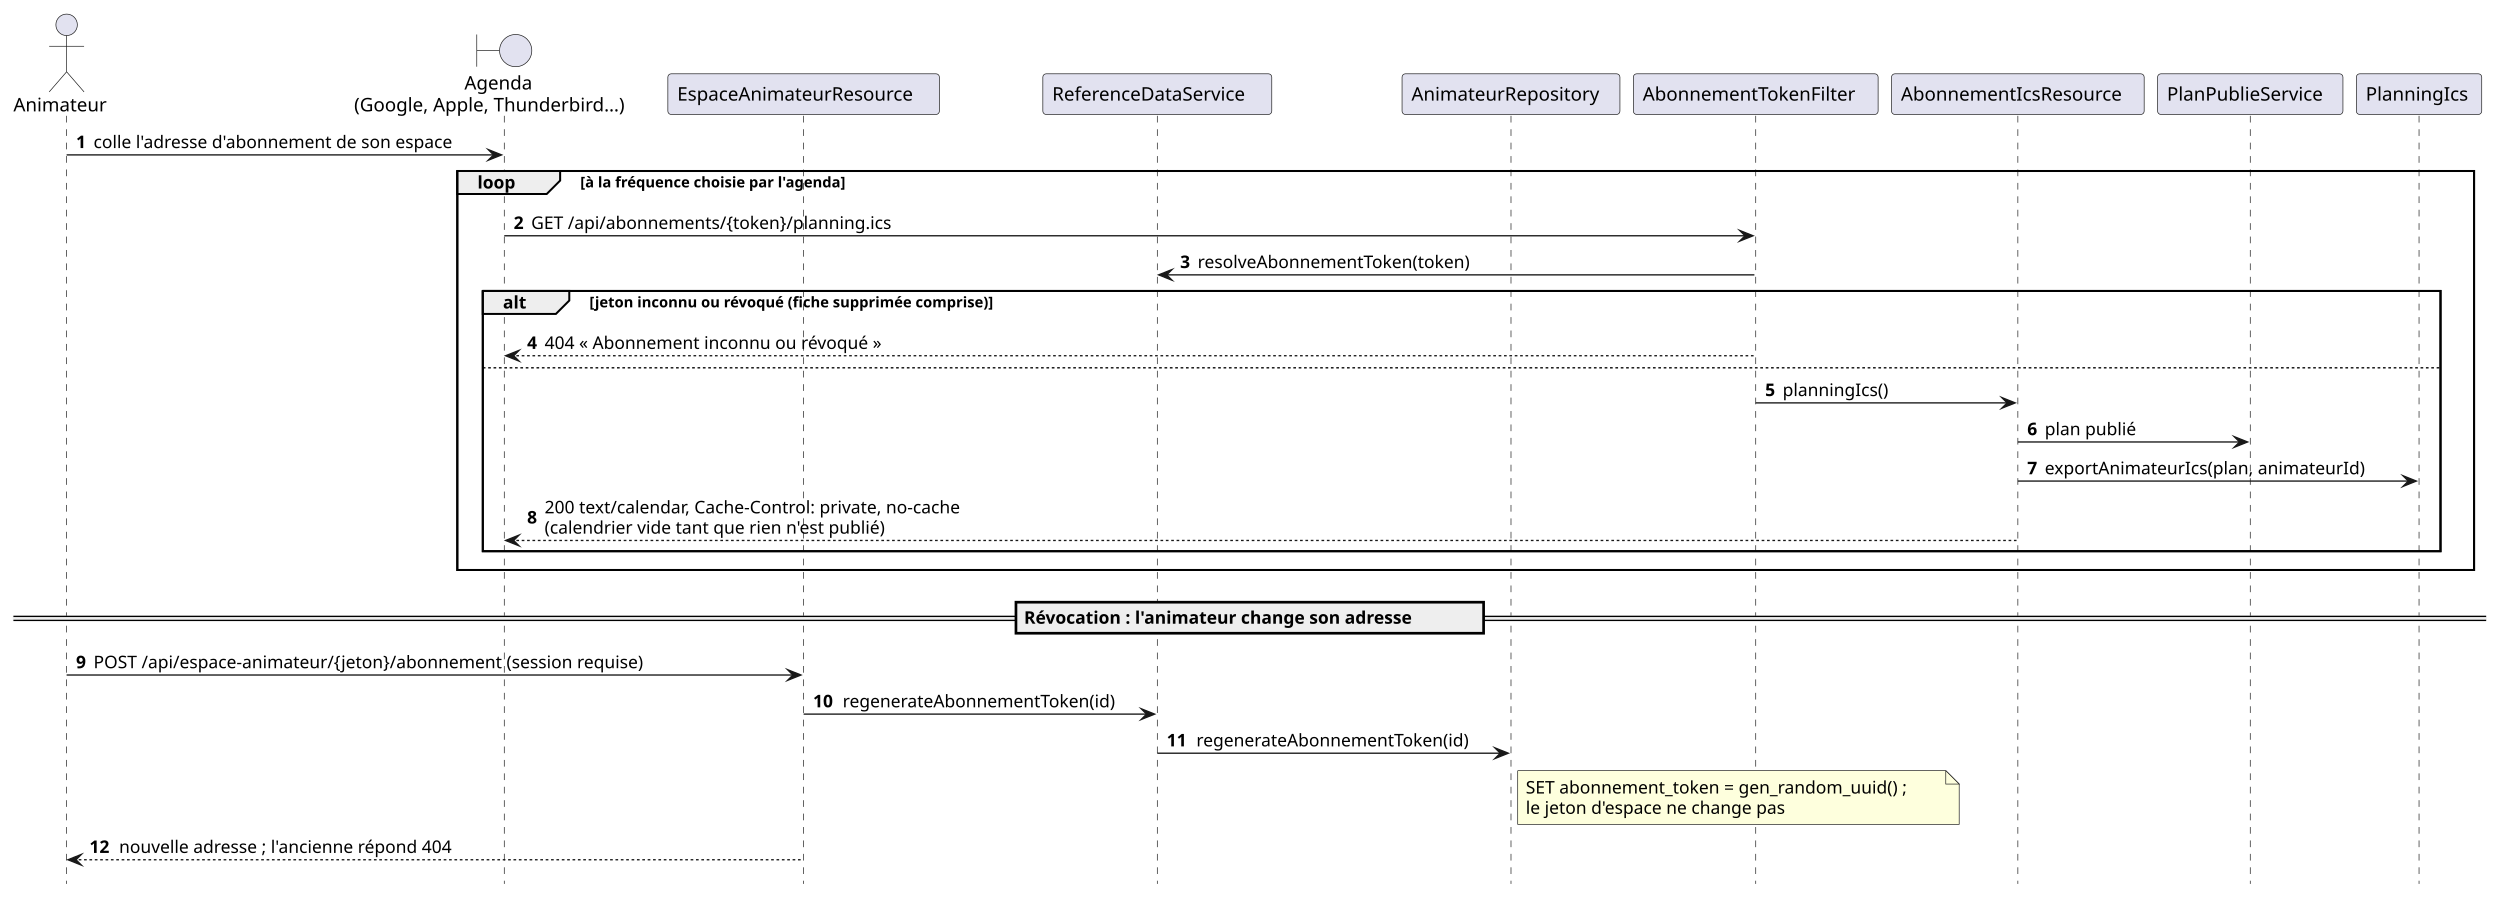
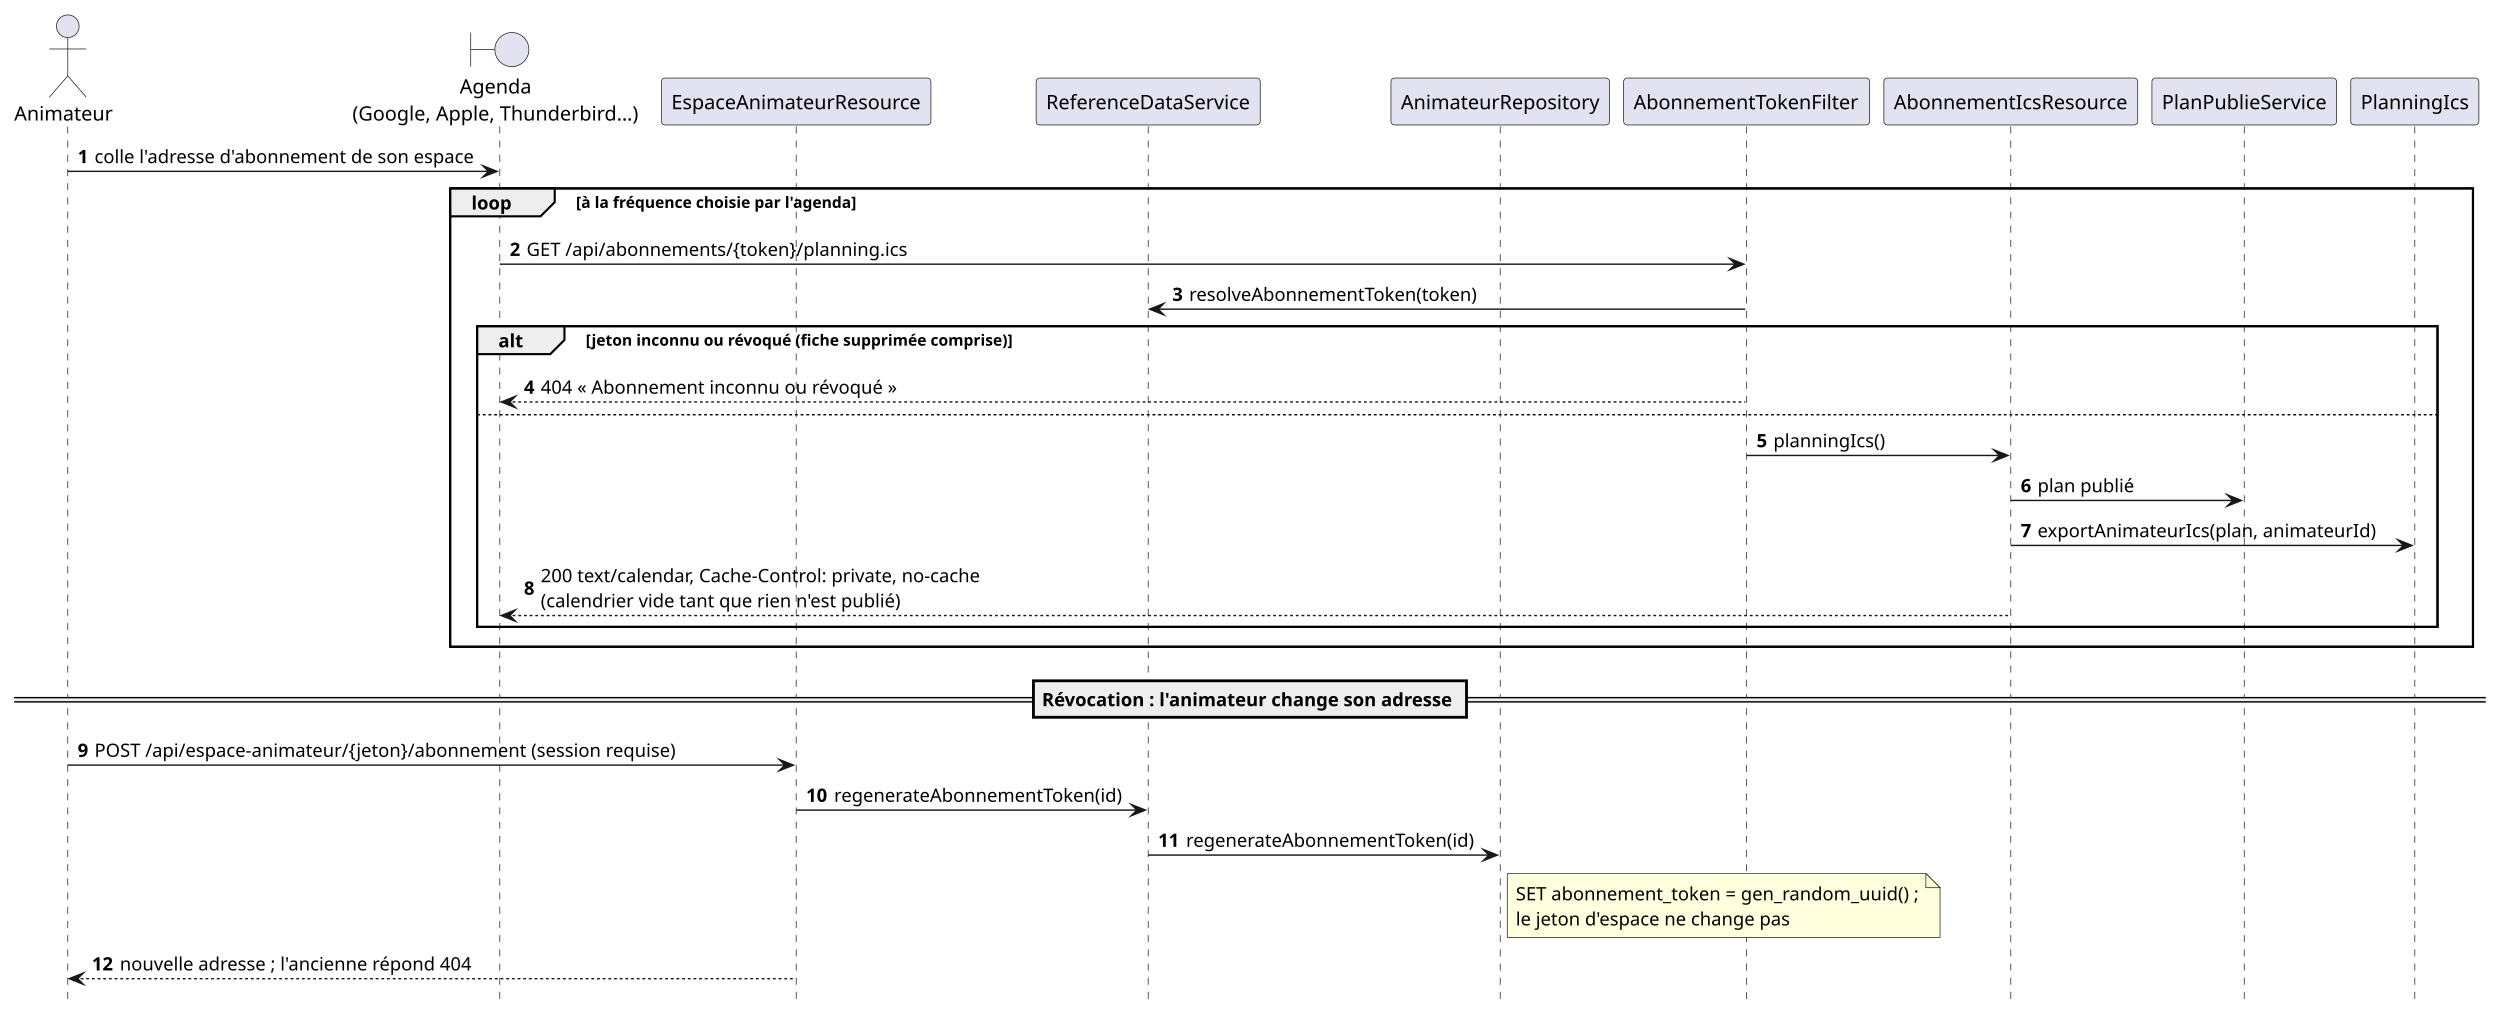
- <svg xmlns="http://www.w3.org/2000/svg" version="1.1" data-diagram-type="SEQUENCE" style="width:1863px;height:669px;background:#FFFFFF;" width="1863px" height="669px" viewBox="0 0 1863 669" zoomAndPan="magnify" preserveAspectRatio="none" contentStyleType="text/css">
+ <svg xmlns="http://www.w3.org/2000/svg" version="1.1" data-diagram-type="SEQUENCE" style="width:1762px;height:718px;background:#FFFFFF;" width="1762px" height="718px" viewBox="0 0 1762 718" zoomAndPan="magnify" preserveAspectRatio="none" contentStyleType="text/css">
  <defs />
  <g font-family="sans-serif" lengthAdjust="spacing">
-     <rect x="340.787" y="127.43" width="1502.883" height="297.328" fill="none" style="stroke:#000;stroke-width:1.5;" />
-     <rect x="359.787" y="216.828" width="1458.883" height="193.93" fill="none" style="stroke:#000;stroke-width:1.5;" />
-     <g>
-       <rect x="46.144" y="86.297" width="8" height="572.391" fill="#000" fill-opacity="0" />
-       <line x1="49.644" y1="86.297" x2="49.644" y2="658.688" style="stroke:#181818;stroke-width:0.5;stroke-dasharray:5,5;" />
+     <rect x="317.269" y="132.774" width="1425.69" height="323.06" fill="none" style="stroke:#000;stroke-width:1.5;" />
+     <rect x="336.269" y="229.892" width="1381.69" height="211.942" fill="none" style="stroke:#000;stroke-width:1.5;" />
+     <g class="participant-lifeline" data-qualified-name="animateur" data-entity-uid="part1" id="part1-lifeline" data-source-line="9">
+       <g>
+         <rect x="44.269" y="89.068" width="8" height="618.708" fill="#000" fill-opacity="0" />
+         <line x1="47.769" y1="89.068" x2="47.769" y2="707.776" style="stroke:#181818;stroke-width:0.5;stroke-dasharray:5,5;" />
+       </g>
    </g>
-     <g>
-       <rect x="372.287" y="86.297" width="8" height="572.391" fill="#000" fill-opacity="0" />
-       <line x1="375.787" y1="86.297" x2="375.787" y2="658.688" style="stroke:#181818;stroke-width:0.5;stroke-dasharray:5,5;" />
+     <g class="participant-lifeline" data-qualified-name="agenda" data-entity-uid="part2" id="part2-lifeline" data-source-line="10">
+       <g>
+         <rect x="348.769" y="89.068" width="8" height="618.708" fill="#000" fill-opacity="0" />
+         <line x1="352.269" y1="89.068" x2="352.269" y2="707.776" style="stroke:#181818;stroke-width:0.5;stroke-dasharray:5,5;" />
+       </g>
    </g>
-     <g>
-       <rect x="595.355" y="86.297" width="8" height="572.391" fill="#000" fill-opacity="0" />
-       <line x1="598.855" y1="86.297" x2="598.855" y2="658.688" style="stroke:#181818;stroke-width:0.5;stroke-dasharray:5,5;" />
+     <g class="participant-lifeline" data-qualified-name="espace" data-entity-uid="part3" id="part3-lifeline" data-source-line="11">
+       <g>
+         <rect x="557.65" y="89.068" width="8" height="618.708" fill="#000" fill-opacity="0" />
+         <line x1="561.15" y1="89.068" x2="561.15" y2="707.776" style="stroke:#181818;stroke-width:0.5;stroke-dasharray:5,5;" />
+       </g>
    </g>
-     <g>
-       <rect x="858.923" y="86.297" width="8" height="572.391" fill="#000" fill-opacity="0" />
-       <line x1="862.423" y1="86.297" x2="862.423" y2="658.688" style="stroke:#181818;stroke-width:0.5;stroke-dasharray:5,5;" />
+     <g class="participant-lifeline" data-qualified-name="referentiel" data-entity-uid="part4" id="part4-lifeline" data-source-line="12">
+       <g>
+         <rect x="805.746" y="89.068" width="8" height="618.708" fill="#000" fill-opacity="0" />
+         <line x1="809.246" y1="89.068" x2="809.246" y2="707.776" style="stroke:#181818;stroke-width:0.5;stroke-dasharray:5,5;" />
+       </g>
    </g>
-     <g>
-       <rect x="1122.491" y="86.297" width="8" height="572.391" fill="#000" fill-opacity="0" />
-       <line x1="1125.991" y1="86.297" x2="1125.991" y2="658.688" style="stroke:#181818;stroke-width:0.5;stroke-dasharray:5,5;" />
+     <g class="participant-lifeline" data-qualified-name="depot" data-entity-uid="part5" id="part5-lifeline" data-source-line="13">
+       <g>
+         <rect x="1053.843" y="89.068" width="8" height="618.708" fill="#000" fill-opacity="0" />
+         <line x1="1057.343" y1="89.068" x2="1057.343" y2="707.776" style="stroke:#181818;stroke-width:0.5;stroke-dasharray:5,5;" />
+       </g>
    </g>
-     <g>
-       <rect x="1304.873" y="86.297" width="8" height="572.391" fill="#000" fill-opacity="0" />
-       <line x1="1308.373" y1="86.297" x2="1308.373" y2="658.688" style="stroke:#181818;stroke-width:0.5;stroke-dasharray:5,5;" />
+     <g class="participant-lifeline" data-qualified-name="filtre" data-entity-uid="part6" id="part6-lifeline" data-source-line="14">
+       <g>
+         <rect x="1227.544" y="89.068" width="8" height="618.708" fill="#000" fill-opacity="0" />
+         <line x1="1231.044" y1="89.068" x2="1231.044" y2="707.776" style="stroke:#181818;stroke-width:0.5;stroke-dasharray:5,5;" />
+       </g>
    </g>
-     <g>
-       <rect x="1500.206" y="86.297" width="8" height="572.391" fill="#000" fill-opacity="0" />
-       <line x1="1503.706" y1="86.297" x2="1503.706" y2="658.688" style="stroke:#181818;stroke-width:0.5;stroke-dasharray:5,5;" />
+     <g class="participant-lifeline" data-qualified-name="ics" data-entity-uid="part7" id="part7-lifeline" data-source-line="15">
+       <g>
+         <rect x="1413.713" y="89.068" width="8" height="618.708" fill="#000" fill-opacity="0" />
+         <line x1="1417.213" y1="89.068" x2="1417.213" y2="707.776" style="stroke:#181818;stroke-width:0.5;stroke-dasharray:5,5;" />
+       </g>
    </g>
-     <g>
-       <rect x="1673.396" y="86.297" width="8" height="572.391" fill="#000" fill-opacity="0" />
-       <line x1="1676.896" y1="86.297" x2="1676.896" y2="658.688" style="stroke:#181818;stroke-width:0.5;stroke-dasharray:5,5;" />
+     <g class="participant-lifeline" data-qualified-name="publie" data-entity-uid="part8" id="part8-lifeline" data-source-line="16">
+       <g>
+         <rect x="1578.244" y="89.068" width="8" height="618.708" fill="#000" fill-opacity="0" />
+         <line x1="1581.744" y1="89.068" x2="1581.744" y2="707.776" style="stroke:#181818;stroke-width:0.5;stroke-dasharray:5,5;" />
+       </g>
    </g>
-     <g>
-       <rect x="1799.17" y="86.297" width="8" height="572.391" fill="#000" fill-opacity="0" />
-       <line x1="1802.67" y1="86.297" x2="1802.67" y2="658.688" style="stroke:#181818;stroke-width:0.5;stroke-dasharray:5,5;" />
+     <g class="participant-lifeline" data-qualified-name="calendrier" data-entity-uid="part9" id="part9-lifeline" data-source-line="17">
+       <g>
+         <rect x="1698.459" y="89.068" width="8" height="618.708" fill="#000" fill-opacity="0" />
+         <line x1="1701.959" y1="89.068" x2="1701.959" y2="707.776" style="stroke:#181818;stroke-width:0.5;stroke-dasharray:5,5;" />
+       </g>
    </g>
-     <text x="10" y="82.995" fill="#000" font-size="14" textLength="73.288">Animateur</text>
-     <ellipse cx="49.644" cy="18.5" rx="8" ry="8" fill="#E2E2F0" style="stroke:#181818;stroke-width:0.5;" />
-     <path d="M49.644,26.5 L49.644,53.5 M36.644,34.5 L62.644,34.5 M49.644,53.5 L36.644,68.5 M49.644,53.5 L62.644,68.5" style="stroke:#181818;stroke-width:0.5;" fill="none" />
-     <text x="346.079" y="66.698" fill="#000" font-size="14" textLength="53.416">Agenda</text>
-     <text x="263.891" y="82.995" fill="#000" font-size="14" textLength="217.793">(Google, Apple, Thunderbird…)</text>
-     <path d="M355.287,25.703 L355.287,49.703 M355.287,37.703 L372.287,37.703" style="stroke:#181818;stroke-width:0.5;" fill="none" />
-     <ellipse cx="384.287" cy="37.703" rx="12" ry="12" fill="#E2E2F0" style="stroke:#181818;stroke-width:0.5;" />
-     <rect x="497.684" y="55" width="202.344" height="30.297" fill="#E2E2F0" style="stroke:#181818;stroke-width:0.5;" rx="2.5" ry="2.5" />
-     <text x="504.684" y="74.995" fill="#000" font-size="14" textLength="188.344">EspaceAnimateurResource</text>
-     <rect x="777.121" y="55" width="170.604" height="30.297" fill="#E2E2F0" style="stroke:#181818;stroke-width:0.5;" rx="2.5" ry="2.5" />
-     <text x="784.121" y="74.995" fill="#000" font-size="14" textLength="156.604">ReferenceDataService</text>
-     <rect x="1044.811" y="55" width="162.36" height="30.297" fill="#E2E2F0" style="stroke:#181818;stroke-width:0.5;" rx="2.5" ry="2.5" />
-     <text x="1051.811" y="74.995" fill="#000" font-size="14" textLength="148.36">AnimateurRepository</text>
-     <rect x="1217.171" y="55" width="182.403" height="30.297" fill="#E2E2F0" style="stroke:#181818;stroke-width:0.5;" rx="2.5" ry="2.5" />
-     <text x="1224.171" y="74.995" fill="#000" font-size="14" textLength="168.403">AbonnementTokenFilter</text>
-     <rect x="1409.575" y="55" width="188.262" height="30.297" fill="#E2E2F0" style="stroke:#181818;stroke-width:0.5;" rx="2.5" ry="2.5" />
-     <text x="1416.575" y="74.995" fill="#000" font-size="14" textLength="174.262">AbonnementIcsResource</text>
-     <rect x="1607.836" y="55" width="138.12" height="30.297" fill="#E2E2F0" style="stroke:#181818;stroke-width:0.5;" rx="2.5" ry="2.5" />
-     <text x="1614.836" y="74.995" fill="#000" font-size="14" textLength="124.12">PlanPublieService</text>
-     <rect x="1755.957" y="55" width="93.427" height="30.297" fill="#E2E2F0" style="stroke:#181818;stroke-width:0.5;" rx="2.5" ry="2.5" />
-     <text x="1762.957" y="74.995" fill="#000" font-size="14" textLength="79.427">PlanningIcs</text>
-     <polygon points="363.787,111.43,373.787,115.43,363.787,119.43,367.787,115.43" fill="#181818" style="stroke:#181818;stroke-width:1;stroke-linejoin:miter;stroke-miterlimit:10;" />
-     <line x1="49.644" y1="115.43" x2="369.787" y2="115.43" style="stroke:#181818;stroke-width:1;" />
-     <text x="56.644" y="110.364" fill="#000" font-size="13" font-weight="700">1</text>
-     <text x="69.689" y="110.364" fill="#000" font-size="13" textLength="289.098">colle l'adresse d'abonnement de son espace</text>
-     <path d="M340.787,127.43 L417.411,127.43 L417.411,134.563 L407.411,144.563 L340.787,144.563 L340.787,127.43" style="stroke:#000;stroke-width:1.5;" fill="#EEE" />
-     <rect x="340.787" y="127.43" width="1502.883" height="297.328" fill="none" style="stroke:#000;stroke-width:1.5;" />
-     <text x="355.787" y="140.497" fill="#000" font-size="13" textLength="31.624" font-weight="700">loop</text>
-     <text x="432.411" y="139.64" fill="#000" font-size="11" textLength="227.67" font-weight="700">[à la fréquence choisie par l'agenda]</text>
-     <polygon points="1296.373,171.695,1306.373,175.695,1296.373,179.695,1300.373,175.695" fill="#181818" style="stroke:#181818;stroke-width:1;stroke-linejoin:miter;stroke-miterlimit:10;" />
-     <line x1="375.787" y1="175.695" x2="1302.373" y2="175.695" style="stroke:#181818;stroke-width:1;" />
-     <text x="382.787" y="170.629" fill="#000" font-size="13" font-weight="700">2</text>
-     <text x="395.833" y="170.629" fill="#000" font-size="13" textLength="288.564">GET /api/abonnements/{token}/planning.ics</text>
-     <polygon points="873.423,200.828,863.423,204.828,873.423,208.828,869.423,204.828" fill="#181818" style="stroke:#181818;stroke-width:1;stroke-linejoin:miter;stroke-miterlimit:10;" />
-     <line x1="867.423" y1="204.828" x2="1307.373" y2="204.828" style="stroke:#181818;stroke-width:1;" />
-     <text x="879.423" y="199.762" fill="#000" font-size="13" font-weight="700">3</text>
-     <text x="892.469" y="199.762" fill="#000" font-size="13" textLength="217.566">resolveAbonnementToken(token)</text>
-     <path d="M359.787,216.828 L424.23,216.828 L424.23,223.961 L414.23,233.961 L359.787,233.961 L359.787,216.828" style="stroke:#000;stroke-width:1.5;" fill="#EEE" />
-     <rect x="359.787" y="216.828" width="1458.883" height="193.93" fill="none" style="stroke:#000;stroke-width:1.5;" />
-     <text x="374.787" y="229.895" fill="#000" font-size="13" textLength="19.443" font-weight="700">alt</text>
-     <text x="439.23" y="229.039" fill="#000" font-size="11" textLength="342.993" font-weight="700">[jeton inconnu ou révoqué (fiche supprimée comprise)]</text>
-     <polygon points="386.787,261.094,376.787,265.094,386.787,269.094,382.787,265.094" fill="#181818" style="stroke:#181818;stroke-width:1;stroke-linejoin:miter;stroke-miterlimit:10;" />
-     <line x1="380.787" y1="265.094" x2="1307.373" y2="265.094" style="stroke:#181818;stroke-width:1;stroke-dasharray:2,2;" />
-     <text x="392.787" y="260.028" fill="#000" font-size="13" font-weight="700">4</text>
-     <text x="405.833" y="260.028" fill="#000" font-size="13" textLength="270.429">404 « Abonnement inconnu ou révoqué »</text>
-     <line x1="359.787" y1="274.094" x2="1818.67" y2="274.094" style="stroke:#000;stroke-width:1;stroke-dasharray:2,2;" />
-     <polygon points="1491.706,296.227,1501.706,300.227,1491.706,304.227,1495.706,300.227" fill="#181818" style="stroke:#181818;stroke-width:1;stroke-linejoin:miter;stroke-miterlimit:10;" />
-     <line x1="1308.373" y1="300.227" x2="1497.706" y2="300.227" style="stroke:#181818;stroke-width:1;" />
-     <text x="1315.373" y="295.161" fill="#000" font-size="13" font-weight="700">5</text>
-     <text x="1328.418" y="295.161" fill="#000" font-size="13" textLength="84.31">planningIcs()</text>
-     <polygon points="1664.896,325.359,1674.896,329.359,1664.896,333.359,1668.896,329.359" fill="#181818" style="stroke:#181818;stroke-width:1;stroke-linejoin:miter;stroke-miterlimit:10;" />
-     <line x1="1503.706" y1="329.359" x2="1670.896" y2="329.359" style="stroke:#181818;stroke-width:1;" />
-     <text x="1510.706" y="324.293" fill="#000" font-size="13" font-weight="700">6</text>
-     <text x="1523.751" y="324.293" fill="#000" font-size="13" textLength="72.167">plan publié</text>
-     <polygon points="1790.67,354.492,1800.67,358.492,1790.67,362.492,1794.67,358.492" fill="#181818" style="stroke:#181818;stroke-width:1;stroke-linejoin:miter;stroke-miterlimit:10;" />
-     <line x1="1503.706" y1="358.492" x2="1796.67" y2="358.492" style="stroke:#181818;stroke-width:1;" />
-     <text x="1510.706" y="353.426" fill="#000" font-size="13" font-weight="700">7</text>
-     <text x="1523.751" y="353.426" fill="#000" font-size="13" textLength="253.836">exportAnimateurIcs(plan, animateurId)</text>
-     <polygon points="386.787,398.758,376.787,402.758,386.787,406.758,382.787,402.758" fill="#181818" style="stroke:#181818;stroke-width:1;stroke-linejoin:miter;stroke-miterlimit:10;" />
-     <line x1="380.787" y1="402.758" x2="1502.706" y2="402.758" style="stroke:#181818;stroke-width:1;stroke-dasharray:2,2;" />
-     <text x="392.787" y="390.125" fill="#000" font-size="13" font-weight="700">8</text>
-     <text x="405.833" y="382.559" fill="#000" font-size="13" textLength="338.521">200 text/calendar, Cache-Control: private, no-cache</text>
-     <text x="405.833" y="397.692" fill="#000" font-size="13" textLength="275.736">(calendrier vide tant que rien n'est publié)</text>
-     <rect x="10" y="459.324" width="1842.67" height="3" fill="#EEE" style="stroke:#EEE;stroke-width:1;" />
-     <line x1="10" y1="459.324" x2="1852.67" y2="459.324" style="stroke:#000;stroke-width:1;" />
-     <line x1="10" y1="462.324" x2="1852.67" y2="462.324" style="stroke:#000;stroke-width:1;" />
-     <rect x="757.09" y="448.758" width="348.49" height="23.133" fill="#EEE" style="stroke:#000;stroke-width:2;" />
-     <text x="763.09" y="464.825" fill="#000" font-size="13" textLength="329.964" font-weight="700">Révocation : l'animateur change son adresse</text>
-     <polygon points="586.855,499.023,596.855,503.023,586.855,507.023,590.855,503.023" fill="#181818" style="stroke:#181818;stroke-width:1;stroke-linejoin:miter;stroke-miterlimit:10;" />
-     <line x1="49.644" y1="503.023" x2="592.855" y2="503.023" style="stroke:#181818;stroke-width:1;" />
-     <text x="56.644" y="497.958" fill="#000" font-size="13" font-weight="700">9</text>
-     <text x="69.689" y="497.958" fill="#000" font-size="13" textLength="440.534">POST /api/espace-animateur/{jeton}/abonnement (session requise)</text>
-     <polygon points="850.423,528.156,860.423,532.156,850.423,536.156,854.423,532.156" fill="#181818" style="stroke:#181818;stroke-width:1;stroke-linejoin:miter;stroke-miterlimit:10;" />
-     <line x1="598.855" y1="532.156" x2="856.423" y2="532.156" style="stroke:#181818;stroke-width:1;" />
-     <text x="605.855" y="527.09" fill="#000" font-size="13" textLength="18.091" font-weight="700">10</text>
-     <text x="627.946" y="527.09" fill="#000" font-size="13" textLength="217.477">regenerateAbonnementToken(id)</text>
-     <polygon points="1113.991,557.289,1123.991,561.289,1113.991,565.289,1117.991,561.289" fill="#181818" style="stroke:#181818;stroke-width:1;stroke-linejoin:miter;stroke-miterlimit:10;" />
-     <line x1="862.423" y1="561.289" x2="1119.991" y2="561.289" style="stroke:#181818;stroke-width:1;" />
-     <text x="869.423" y="556.223" fill="#000" font-size="13" textLength="18.091" font-weight="700">11</text>
-     <text x="891.514" y="556.223" fill="#000" font-size="13" textLength="217.477">regenerateAbonnementToken(id)</text>
-     <path d="M1130.991,574.289 L1130.991,614.289 L1459.991,614.289 L1459.991,584.289 L1449.991,574.289 L1130.991,574.289" style="stroke:#181818;stroke-width:0.5;" fill="#FEFFDD" />
-     <path d="M1449.991,574.289 L1449.991,584.289 L1459.991,584.289 L1449.991,574.289" style="stroke:#181818;stroke-width:0.5;" fill="#FEFFDD" />
-     <text x="1136.991" y="591.356" fill="#000" font-size="13" textLength="308.566">SET abonnement_token = gen_random_uuid() ;</text>
-     <text x="1136.991" y="606.489" fill="#000" font-size="13" textLength="210.203">le jeton d'espace ne change pas</text>
-     <polygon points="60.644,636.688,50.644,640.688,60.644,644.688,56.644,640.688" fill="#181818" style="stroke:#181818;stroke-width:1;stroke-linejoin:miter;stroke-miterlimit:10;" />
-     <line x1="54.644" y1="640.688" x2="597.855" y2="640.688" style="stroke:#181818;stroke-width:1;stroke-dasharray:2,2;" />
-     <text x="66.644" y="635.622" fill="#000" font-size="13" textLength="18.091" font-weight="700">12</text>
-     <text x="88.735" y="635.622" fill="#000" font-size="13" textLength="268.969">nouvelle adresse ; l'ancienne répond 404</text>
+     <g class="participant participant-head" data-qualified-name="animateur" data-entity-uid="part1" id="part1-head" data-source-line="9">
+       <text x="10" y="84.966" fill="#000" font-size="14" textLength="69.538">Animateur</text>
+       <ellipse cx="47.769" cy="18.5" rx="8" ry="8" fill="#E2E2F0" style="stroke:#181818;stroke-width:0.5;" />
+       <path d="M47.769,26.5 L47.769,53.5 M34.769,34.5 L60.769,34.5 M47.769,53.5 L34.769,68.5 M47.769,53.5 L60.769,68.5" style="stroke:#181818;stroke-width:0.5;" fill="none" />
+     </g>
+     <g class="participant participant-head" data-qualified-name="agenda" data-entity-uid="part2" id="part2-head" data-source-line="10">
+       <text x="323.985" y="65.898" fill="#000" font-size="14" textLength="50.568">Agenda</text>
+       <text x="248.358" y="84.966" fill="#000" font-size="14" textLength="201.823">(Google, Apple, Thunderbird…)</text>
+       <path d="M331.769,22.932 L331.769,46.932 M331.769,34.932 L348.769,34.932" style="stroke:#181818;stroke-width:0.5;" fill="none" />
+       <ellipse cx="360.769" cy="34.932" rx="12" ry="12" fill="#E2E2F0" style="stroke:#181818;stroke-width:0.5;" />
+     </g>
+     <g class="participant participant-head" data-qualified-name="espace" data-entity-uid="part3" id="part3-head" data-source-line="11">
+       <rect x="466.181" y="55" width="189.937" height="33.068" fill="#E2E2F0" style="stroke:#181818;stroke-width:0.5;" rx="2.5" ry="2.5" />
+       <text x="473.181" y="76.966" fill="#000" font-size="14" textLength="175.937">EspaceAnimateurResource</text>
+     </g>
+     <g class="participant participant-head" data-qualified-name="referentiel" data-entity-uid="part4" id="part4-head" data-source-line="12">
+       <rect x="730.273" y="55" width="157.947" height="33.068" fill="#E2E2F0" style="stroke:#181818;stroke-width:0.5;" rx="2.5" ry="2.5" />
+       <text x="737.273" y="76.966" fill="#000" font-size="14" textLength="143.947">ReferenceDataService</text>
+     </g>
+     <g class="participant participant-head" data-qualified-name="depot" data-entity-uid="part5" id="part5-head" data-source-line="13">
+       <rect x="980.35" y="55" width="153.985" height="33.068" fill="#E2E2F0" style="stroke:#181818;stroke-width:0.5;" rx="2.5" ry="2.5" />
+       <text x="987.35" y="76.966" fill="#000" font-size="14" textLength="139.985">AnimateurRepository</text>
+     </g>
+     <g class="participant participant-head" data-qualified-name="filtre" data-entity-uid="part6" id="part6-head" data-source-line="14">
+       <rect x="1144.336" y="55" width="173.417" height="33.068" fill="#E2E2F0" style="stroke:#181818;stroke-width:0.5;" rx="2.5" ry="2.5" />
+       <text x="1151.336" y="76.966" fill="#000" font-size="14" textLength="159.417">AbonnementTokenFilter</text>
+     </g>
+     <g class="participant participant-head" data-qualified-name="ics" data-entity-uid="part7" id="part7-head" data-source-line="15">
+       <rect x="1327.753" y="55" width="178.919" height="33.068" fill="#E2E2F0" style="stroke:#181818;stroke-width:0.5;" rx="2.5" ry="2.5" />
+       <text x="1334.753" y="76.966" fill="#000" font-size="14" textLength="164.919">AbonnementIcsResource</text>
+     </g>
+     <g class="participant participant-head" data-qualified-name="publie" data-entity-uid="part8" id="part8-head" data-source-line="16">
+       <rect x="1516.672" y="55" width="130.144" height="33.068" fill="#E2E2F0" style="stroke:#181818;stroke-width:0.5;" rx="2.5" ry="2.5" />
+       <text x="1523.672" y="76.966" fill="#000" font-size="14" textLength="116.144">PlanPublieService</text>
+     </g>
+     <g class="participant participant-head" data-qualified-name="calendrier" data-entity-uid="part9" id="part9-head" data-source-line="17">
+       <rect x="1656.816" y="55" width="90.286" height="33.068" fill="#E2E2F0" style="stroke:#181818;stroke-width:0.5;" rx="2.5" ry="2.5" />
+       <text x="1663.816" y="76.966" fill="#000" font-size="14" textLength="76.286">PlanningIcs</text>
+     </g>
+     <g class="message" data-entity-1="part1" data-entity-2="part2" id="msg1" data-source-line="19">
+       <polygon points="340.269,116.774,350.269,120.774,340.269,124.774,344.269,120.774" fill="#181818" style="stroke:#181818;stroke-width:1;stroke-linejoin:miter;stroke-miterlimit:10;" />
+       <line x1="47.769" y1="120.774" x2="346.269" y2="120.774" style="stroke:#181818;stroke-width:1;" />
+       <text x="54.769" y="114.965" fill="#000" font-size="13" font-weight="700">1</text>
+       <text x="66.611" y="114.965" fill="#000" font-size="13" textLength="268.658">colle l'adresse d'abonnement de son espace</text>
+     </g>
+     <path d="M317.269,132.774 L390.973,132.774 L390.973,142.48 L380.973,152.48 L317.269,152.48 L317.269,132.774" style="stroke:#000;stroke-width:1.5;" fill="#EEE" />
+     <rect x="317.269" y="132.774" width="1425.69" height="323.06" fill="none" style="stroke:#000;stroke-width:1.5;" />
+     <text x="332.269" y="147.671" fill="#000" font-size="13" textLength="28.704" font-weight="700">loop</text>
+     <text x="405.973" y="146.533" fill="#000" font-size="11" textLength="197.845" font-weight="700">[à la fréquence choisie par l'agenda]</text>
+     <g class="message" data-entity-1="part2" data-entity-2="part6" id="msg2" data-source-line="21">
+       <polygon points="1219.044,182.186,1229.044,186.186,1219.044,190.186,1223.044,186.186" fill="#181818" style="stroke:#181818;stroke-width:1;stroke-linejoin:miter;stroke-miterlimit:10;" />
+       <line x1="352.269" y1="186.186" x2="1225.044" y2="186.186" style="stroke:#181818;stroke-width:1;" />
+       <text x="359.269" y="180.377" fill="#000" font-size="13" font-weight="700">2</text>
+       <text x="371.112" y="180.377" fill="#000" font-size="13" textLength="268.424">GET /api/abonnements/{token}/planning.ics</text>
+     </g>
+     <g class="message" data-entity-1="part6" data-entity-2="part4" id="msg3" data-source-line="22">
+       <polygon points="820.246,213.892,810.246,217.892,820.246,221.892,816.246,217.892" fill="#181818" style="stroke:#181818;stroke-width:1;stroke-linejoin:miter;stroke-miterlimit:10;" />
+       <line x1="814.246" y1="217.892" x2="1230.044" y2="217.892" style="stroke:#181818;stroke-width:1;" />
+       <text x="826.246" y="212.083" fill="#000" font-size="13" font-weight="700">3</text>
+       <text x="838.089" y="212.083" fill="#000" font-size="13" textLength="203.931">resolveAbonnementToken(token)</text>
+     </g>
+     <path d="M336.269,229.892 L397.828,229.892 L397.828,239.598 L387.828,249.598 L336.269,249.598 L336.269,229.892" style="stroke:#000;stroke-width:1.5;" fill="#EEE" />
+     <rect x="336.269" y="229.892" width="1381.69" height="211.942" fill="none" style="stroke:#000;stroke-width:1.5;" />
+     <text x="351.269" y="244.789" fill="#000" font-size="13" textLength="16.559" font-weight="700">alt</text>
+     <text x="412.828" y="243.651" fill="#000" font-size="11" textLength="300.207" font-weight="700">[jeton inconnu ou révoqué (fiche supprimée comprise)]</text>
+     <g class="message" data-entity-1="part6" data-entity-2="part2" id="msg4" data-source-line="24">
+       <polygon points="363.269,279.304,353.269,283.304,363.269,287.304,359.269,283.304" fill="#181818" style="stroke:#181818;stroke-width:1;stroke-linejoin:miter;stroke-miterlimit:10;" />
+       <line x1="357.269" y1="283.304" x2="1230.044" y2="283.304" style="stroke:#181818;stroke-width:1;stroke-dasharray:2,2;" />
+       <text x="369.269" y="277.495" fill="#000" font-size="13" font-weight="700">4</text>
+       <text x="381.112" y="277.495" fill="#000" font-size="13" textLength="251.628">404 « Abonnement inconnu ou révoqué »</text>
+     </g>
+     <line x1="336.269" y1="292.304" x2="1717.959" y2="292.304" style="stroke:#000;stroke-width:1;stroke-dasharray:2,2;" />
+     <g class="message" data-entity-1="part6" data-entity-2="part7" id="msg5" data-source-line="26">
+       <polygon points="1405.213,317.01,1415.213,321.01,1405.213,325.01,1409.213,321.01" fill="#181818" style="stroke:#181818;stroke-width:1;stroke-linejoin:miter;stroke-miterlimit:10;" />
+       <line x1="1231.044" y1="321.01" x2="1411.213" y2="321.01" style="stroke:#181818;stroke-width:1;" />
+       <text x="1238.044" y="315.201" fill="#000" font-size="13" font-weight="700">5</text>
+       <text x="1249.887" y="315.201" fill="#000" font-size="13" textLength="78.767">planningIcs()</text>
+     </g>
+     <g class="message" data-entity-1="part7" data-entity-2="part8" id="msg6" data-source-line="27">
+       <polygon points="1569.744,348.716,1579.744,352.716,1569.744,356.716,1573.744,352.716" fill="#181818" style="stroke:#181818;stroke-width:1;stroke-linejoin:miter;stroke-miterlimit:10;" />
+       <line x1="1417.213" y1="352.716" x2="1575.744" y2="352.716" style="stroke:#181818;stroke-width:1;" />
+       <text x="1424.213" y="346.907" fill="#000" font-size="13" font-weight="700">6</text>
+       <text x="1436.055" y="346.907" fill="#000" font-size="13" textLength="68.12">plan publié</text>
+     </g>
+     <g class="message" data-entity-1="part7" data-entity-2="part9" id="msg7" data-source-line="28">
+       <polygon points="1689.959,380.422,1699.959,384.422,1689.959,388.422,1693.959,384.422" fill="#181818" style="stroke:#181818;stroke-width:1;stroke-linejoin:miter;stroke-miterlimit:10;" />
+       <line x1="1417.213" y1="384.422" x2="1695.959" y2="384.422" style="stroke:#181818;stroke-width:1;" />
+       <text x="1424.213" y="378.613" fill="#000" font-size="13" font-weight="700">7</text>
+       <text x="1436.055" y="378.613" fill="#000" font-size="13" textLength="238.875">exportAnimateurIcs(plan, animateurId)</text>
+     </g>
+     <g class="message" data-entity-1="part7" data-entity-2="part2" id="msg8" data-source-line="29">
+       <polygon points="363.269,429.834,353.269,433.834,363.269,437.834,359.269,433.834" fill="#181818" style="stroke:#181818;stroke-width:1;stroke-linejoin:miter;stroke-miterlimit:10;" />
+       <line x1="357.269" y1="433.834" x2="1416.213" y2="433.834" style="stroke:#181818;stroke-width:1;stroke-dasharray:2,2;" />
+       <text x="369.269" y="419.172" fill="#000" font-size="13" font-weight="700">8</text>
+       <text x="381.112" y="410.319" fill="#000" font-size="13" textLength="312.182">200 text/calendar, Cache-Control: private, no-cache</text>
+       <text x="381.112" y="428.025" fill="#000" font-size="13" textLength="254.475">(calendrier vide tant que rien n'est publié)</text>
+     </g>
+     <rect x="10" y="491.687" width="1741.959" height="3" fill="#EEE" style="stroke:#EEE;stroke-width:1;" />
+     <line x1="10" y1="491.687" x2="1751.959" y2="491.687" style="stroke:#000;stroke-width:1;" />
+     <line x1="10" y1="494.687" x2="1751.959" y2="494.687" style="stroke:#000;stroke-width:1;" />
+     <rect x="728.363" y="479.834" width="305.233" height="25.706" fill="#EEE" style="stroke:#000;stroke-width:2;" />
+     <text x="734.363" y="497.731" fill="#000" font-size="13" textLength="287.853" font-weight="700">Révocation : l'animateur change son adresse</text>
+     <g class="message" data-entity-1="part1" data-entity-2="part3" id="msg9" data-source-line="34">
+       <polygon points="549.15,535.246,559.15,539.246,549.15,543.246,553.15,539.246" fill="#181818" style="stroke:#181818;stroke-width:1;stroke-linejoin:miter;stroke-miterlimit:10;" />
+       <line x1="47.769" y1="539.246" x2="555.15" y2="539.246" style="stroke:#181818;stroke-width:1;" />
+       <text x="54.769" y="533.437" fill="#000" font-size="13" font-weight="700">9</text>
+       <text x="66.611" y="533.437" fill="#000" font-size="13" textLength="409.305">POST /api/espace-animateur/{jeton}/abonnement (session requise)</text>
+     </g>
+     <g class="message" data-entity-1="part3" data-entity-2="part4" id="msg10" data-source-line="35">
+       <polygon points="797.246,566.952,807.246,570.952,797.246,574.952,801.246,570.952" fill="#181818" style="stroke:#181818;stroke-width:1;stroke-linejoin:miter;stroke-miterlimit:10;" />
+       <line x1="561.15" y1="570.952" x2="803.246" y2="570.952" style="stroke:#181818;stroke-width:1;" />
+       <text x="568.15" y="565.143" fill="#000" font-size="13" textLength="15.685" font-weight="700">10</text>
+       <text x="587.834" y="565.143" fill="#000" font-size="13" textLength="204.412">regenerateAbonnementToken(id)</text>
+     </g>
+     <g class="message" data-entity-1="part4" data-entity-2="part5" id="msg11" data-source-line="36">
+       <polygon points="1045.343,598.658,1055.343,602.658,1045.343,606.658,1049.343,602.658" fill="#181818" style="stroke:#181818;stroke-width:1;stroke-linejoin:miter;stroke-miterlimit:10;" />
+       <line x1="809.246" y1="602.658" x2="1051.343" y2="602.658" style="stroke:#181818;stroke-width:1;" />
+       <text x="816.246" y="596.849" fill="#000" font-size="13" textLength="15.685" font-weight="700">11</text>
+       <text x="835.931" y="596.849" fill="#000" font-size="13" textLength="204.412">regenerateAbonnementToken(id)</text>
+     </g>
+     <path d="M1062.343,615.658 L1062.343,660.658 L1367.343,660.658 L1367.343,625.658 L1357.343,615.658 L1062.343,615.658" style="stroke:#181818;stroke-width:0.5;" fill="#FEFFDD" />
+     <path d="M1357.343,615.658 L1357.343,625.658 L1367.343,625.658 L1357.343,615.658" style="stroke:#181818;stroke-width:0.5;" fill="#FEFFDD" />
+     <text x="1068.343" y="634.555" fill="#000" font-size="13" textLength="284.271">SET abonnement_token = gen_random_uuid() ;</text>
+     <text x="1068.343" y="652.261" fill="#000" font-size="13" textLength="194.012">le jeton d'espace ne change pas</text>
+     <g class="message" data-entity-1="part3" data-entity-2="part1" id="msg12" data-source-line="38">
+       <polygon points="58.769,685.776,48.769,689.776,58.769,693.776,54.769,689.776" fill="#181818" style="stroke:#181818;stroke-width:1;stroke-linejoin:miter;stroke-miterlimit:10;" />
+       <line x1="52.769" y1="689.776" x2="560.15" y2="689.776" style="stroke:#181818;stroke-width:1;stroke-dasharray:2,2;" />
+       <text x="64.769" y="683.967" fill="#000" font-size="13" textLength="15.685" font-weight="700">12</text>
+       <text x="84.453" y="683.967" fill="#000" font-size="13" textLength="248.898">nouvelle adresse ; l'ancienne répond 404</text>
+     </g>
  </g>
</svg>
